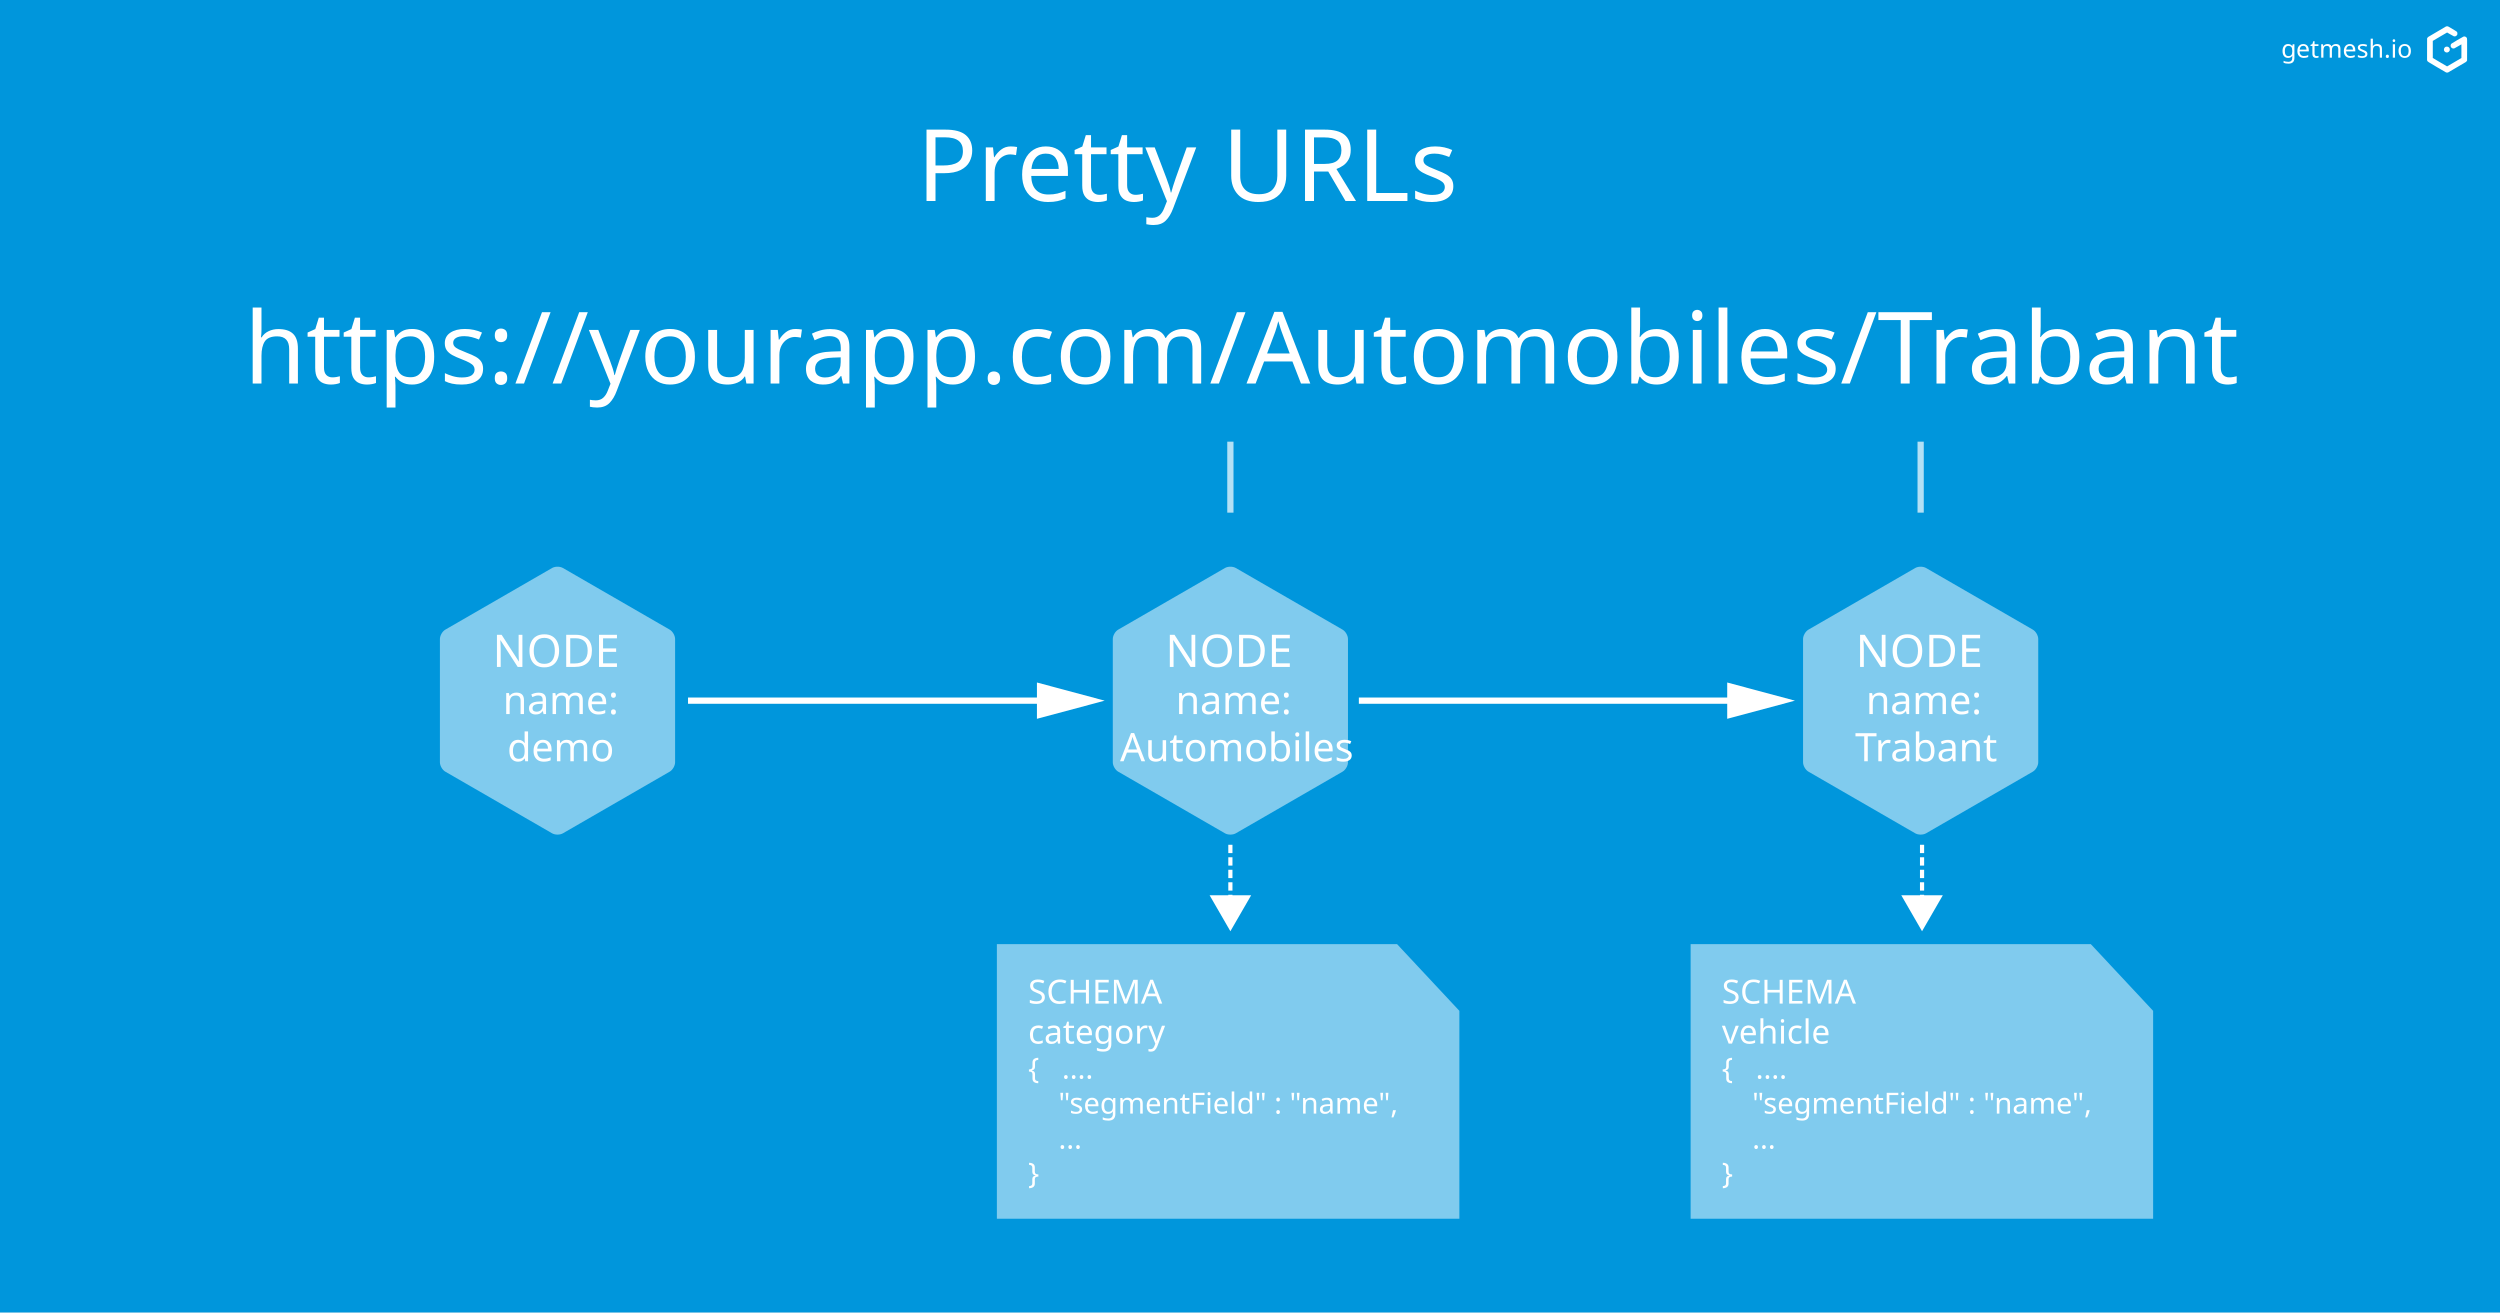
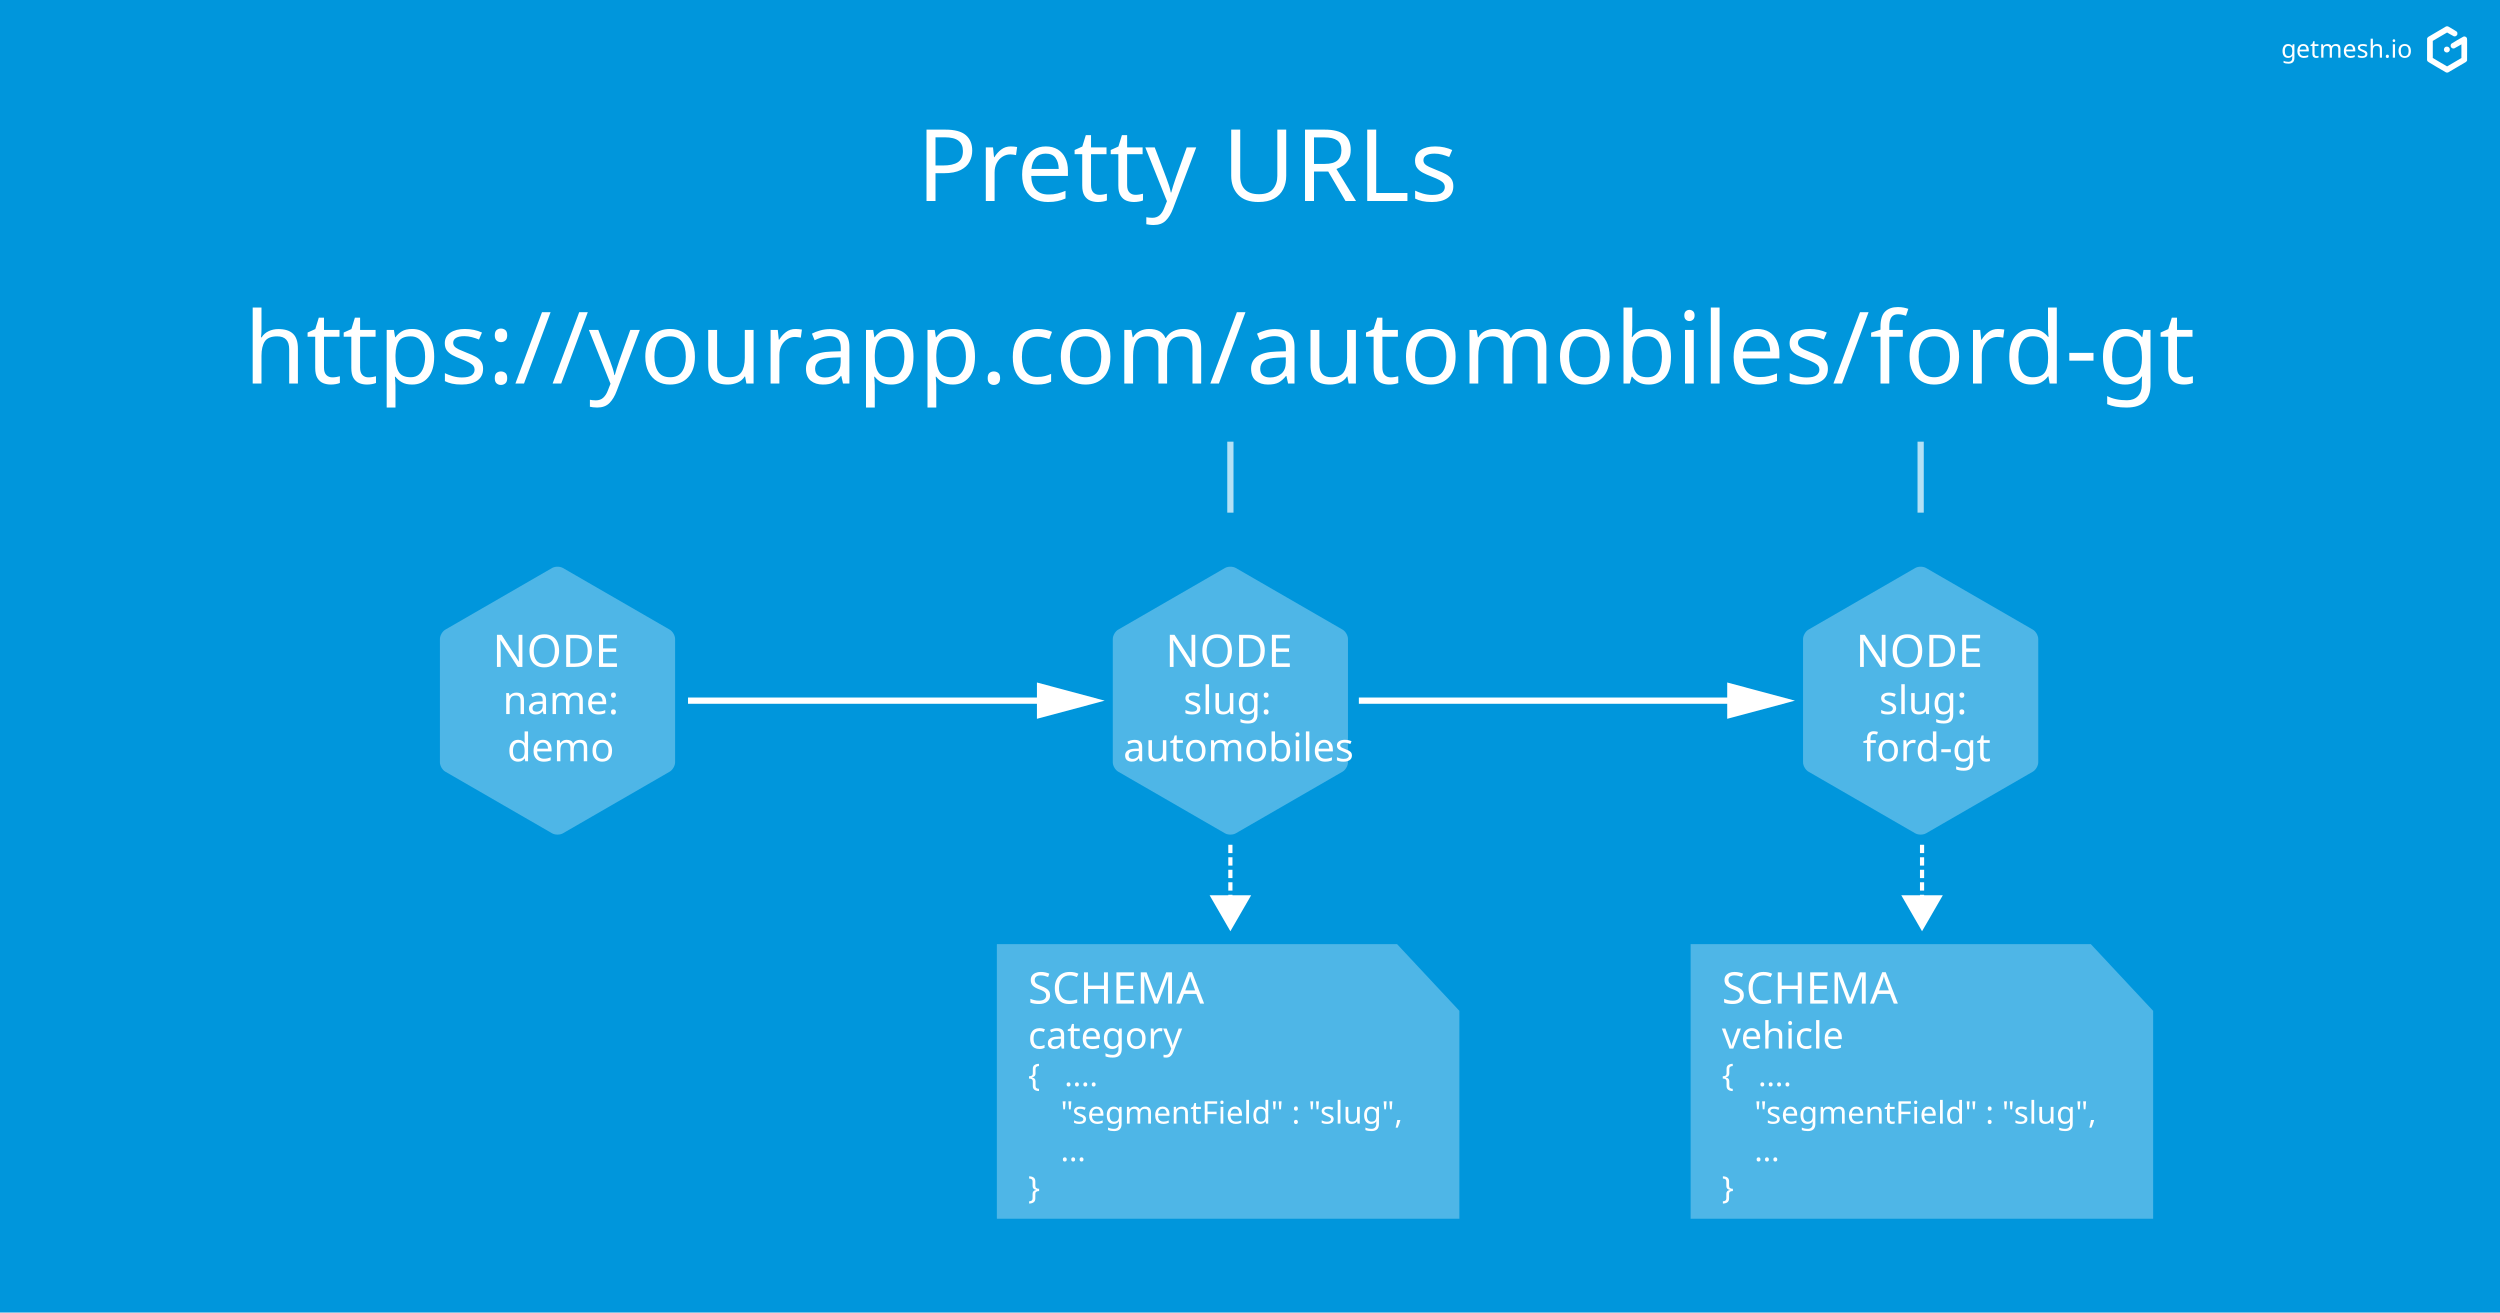
<svg xmlns="http://www.w3.org/2000/svg" version="1.1" id="Layer_1" x="0px" y="0px" width="1200px" height="630px" viewBox="0 0 1200 630" enable-background="new 0 0 1200 630" xml:space="preserve">
  <rect fill="#0096DC" width="1200" height="630" />
  <text transform="matrix(1 0 0 1 1094.962 27.6802)">
    <tspan x="0" y="0" fill="#FFFFFF" font-family="'UniversLTStd-Bold'" font-size="12">g</tspan>
    <tspan x="7.104" y="0" fill="#FFFFFF" font-family="'UniversLTStd-Bold'" font-size="12">etmesh.io</tspan>
  </text>
  <g>
    <path fill="#FFFFFF" d="M1174.287,12.637c-0.08,0.023-0.2,0.065-0.27,0.1c-0.092,0.05-7.745,4.553-8.396,4.942   c-0.165,0.1-0.415,0.377-0.523,0.581l-0.088,0.165l-0.012,5.238l-0.008,5.239l0.081,0.215c0.169,0.457,0.077,0.392,4.665,3.096   c2.3,1.358,4.266,2.507,4.364,2.55c0.25,0.115,0.759,0.115,1.009,0c0.131-0.058,7.207-4.215,8.48-4.977   c0.165-0.1,0.415-0.377,0.523-0.581l0.088-0.165l0.012-5.238c0.008-5.211,0.008-5.239-0.069-5.45c-0.234-0.627-0.988-1-1.635-0.812   c-0.158,0.047-1.068,0.558-2.941,1.662c-2.978,1.75-3.023,1.781-3.188,2.223c-0.108,0.288-0.108,0.708,0,1   c0.104,0.277,0.399,0.6,0.677,0.734c0.288,0.143,0.711,0.17,1.012,0.066c0.115-0.039,0.923-0.488,1.792-1.004   c0.873-0.512,1.592-0.931,1.607-0.931c0.012,0,0.02,1.473,0.016,3.273l-0.012,3.273l-3.415,2.015   c-1.877,1.108-3.431,2.016-3.45,2.016s-1.573-0.908-3.45-2.016l-3.415-2.015v-4.103v-4.104l3.415-2.015   c1.877-1.108,3.431-2.016,3.45-2.016s0.708,0.396,1.527,0.881c0.992,0.585,1.569,0.904,1.718,0.946   c0.623,0.181,1.305-0.135,1.604-0.742c0.077-0.154,0.093-0.242,0.093-0.566c0-0.338-0.012-0.411-0.1-0.6   c-0.059-0.123-0.17-0.284-0.254-0.369c-0.143-0.142-3.708-2.281-4.073-2.442C1174.922,12.621,1174.499,12.583,1174.287,12.637" />
    <path fill="#FFFFFF" d="M1174.003,22.44c-0.854,0.315-1.192,1.35-0.696,2.127c0.308,0.488,0.958,0.738,1.53,0.592   c0.442-0.115,0.766-0.381,0.958-0.792c0.089-0.185,0.1-0.261,0.1-0.596c0-0.343-0.011-0.408-0.107-0.604   c-0.139-0.281-0.392-0.535-0.669-0.669C1174.826,22.353,1174.307,22.325,1174.003,22.44" />
  </g>
-   <text transform="matrix(1 0 0 1 344.8735 -103.3335)">
-     <tspan x="0" y="0" font-family="'UniversLTStd-Bold'" font-size="12">&lt;div&gt;Icons made by &lt;a href="http://www.flaticon.com/authors/dave-gandy" title="Dave Gandy"&gt;Dave Gandy&lt;/a&gt; from </tspan>
-     <tspan x="-276.652" y="14.4" font-family="'UniversLTStd-Bold'" font-size="12">&lt;a href="http://www.flaticon.com" title="Flaticon"&gt;www.flaticon.com&lt;/a&gt; is licensed by &lt;a href="http://creativecommons.org/licenses/by/3.0/" title="Creative Commons BY 3.0" target="_blank"&gt;CC 3.0 BY&lt;/a&gt;&lt;/div&gt;</tspan>
+   <g opacity="0.6">
+     <path fill="#82CCEF" d="M265.005,272.638c1.429-0.825,3.767-0.825,5.196,0l51.247,29.588c1.429,0.825,2.598,2.85,2.598,4.5v59.176   c0,1.65-1.169,3.675-2.598,4.5l-51.247,29.588c-1.429,0.825-3.767,0.825-5.196,0l-51.246-29.588c-1.429-0.825-2.598-2.85-2.598-4.5   v-59.176c0-1.65,1.169-3.675,2.598-4.5L265.005,272.638z" />
+   </g>
+   <text transform="matrix(1 0 0 1 236.439 320.1133)">
+     <tspan x="0" y="0" fill="#FFFFFF" font-family="'UniversLTStd-Bold'" font-size="21.574">NODE</tspan>
+     <tspan x="4.934" y="22.654" fill="#FFFFFF" font-family="'UniversLTStd-Light'" font-size="18.878">name:</tspan>
+     <tspan x="7.029" y="45.307" fill="#FFFFFF" font-family="'UniversLTStd-Light'" font-size="18.878">demo</tspan>
  </text>
-   <g>
-     <g>
-       <path fill="#80CBEE" d="M265.005,272.638c1.429-0.825,3.767-0.825,5.196,0l51.247,29.588c1.429,0.825,2.598,2.85,2.598,4.5v59.176    c0,1.65-1.169,3.675-2.598,4.5l-51.247,29.588c-1.429,0.825-3.767,0.825-5.196,0l-51.246-29.588    c-1.429-0.825-2.598-2.85-2.598-4.5v-59.176c0-1.65,1.169-3.675,2.598-4.5L265.005,272.638z" />
-     </g>
-     <text transform="matrix(1 0 0 1 236.439 320.1133)">
-       <tspan x="0" y="0" fill="#FFFFFF" font-family="'UniversLTStd-Bold'" font-size="21.574">NODE</tspan>
-       <tspan x="4.934" y="22.654" fill="#FFFFFF" font-family="'UniversLTStd-Light'" font-size="18.878">name:</tspan>
-       <tspan x="7.029" y="45.307" fill="#FFFFFF" font-family="'UniversLTStd-Light'" font-size="18.878">demo</tspan>
-     </text>
+   <g opacity="0.6">
+     <path fill="#82CCEF" d="M587.986,272.636c1.429-0.825,3.767-0.825,5.196,0l51.248,29.588c1.429,0.825,2.598,2.85,2.598,4.5v59.174   c0,1.65-1.169,3.675-2.598,4.5l-51.248,29.592c-1.429,0.825-3.767,0.825-5.196,0l-51.246-29.592c-1.429-0.825-2.598-2.85-2.598-4.5   v-59.174c0-1.65,1.169-3.675,2.598-4.5L587.986,272.636z" />
  </g>
-   <g>
-     <g>
-       <path fill="#80CBEE" d="M587.986,272.636c1.429-0.825,3.767-0.825,5.196,0l51.248,29.588c1.429,0.825,2.598,2.85,2.598,4.5v59.174    c0,1.65-1.169,3.675-2.598,4.5l-51.248,29.592c-1.429,0.825-3.767,0.825-5.196,0l-51.246-29.592    c-1.429-0.825-2.598-2.85-2.598-4.5v-59.174c0-1.65,1.169-3.675,2.598-4.5L587.986,272.636z" />
-     </g>
-     <text transform="matrix(1 0 0 1 559.4204 320.1133)">
-       <tspan x="0" y="0" fill="#FFFFFF" font-family="'UniversLTStd-Bold'" font-size="21.574">NODE</tspan>
-       <tspan x="4.934" y="22.653" fill="#FFFFFF" font-family="'UniversLTStd-Light'" font-size="18.878">name:</tspan>
-       <tspan x="-21.815" y="45.307" fill="#FFFFFF" font-family="'UniversLTStd-Light'" font-size="18.878">Automobiles</tspan>
-     </text>
+   <text transform="matrix(1 0 0 1 559.4204 320.1133)">
+     <tspan x="0" y="0" fill="#FFFFFF" font-family="'UniversLTStd-Bold'" font-size="21.574">NODE</tspan>
+     <tspan x="8.605" y="22.653" fill="#FFFFFF" font-family="'UniversLTStd-Light'" font-size="18.878">slug: </tspan>
+     <tspan x="-20.239" y="45.307" fill="#FFFFFF" font-family="'UniversLTStd-Light'" font-size="18.878">automobiles</tspan>
+   </text>
+   <g opacity="0.6">
+     <path fill="#82CCEF" d="M919.312,272.638c1.429-0.825,3.767-0.825,5.195,0l51.248,29.588c1.429,0.825,2.598,2.85,2.598,4.5v59.174   c0,1.65-1.169,3.675-2.598,4.5l-51.248,29.59c-1.429,0.825-3.767,0.825-5.195,0l-51.248-29.59c-1.429-0.825-2.598-2.85-2.598-4.5   v-59.174c0-1.65,1.169-3.675,2.598-4.5L919.312,272.638z" />
  </g>
-   <g>
-     <g>
-       <path fill="#80CBEE" d="M919.312,272.638c1.429-0.825,3.767-0.825,5.195,0l51.248,29.588c1.429,0.825,2.598,2.85,2.598,4.5v59.174    c0,1.65-1.169,3.675-2.598,4.5l-51.248,29.59c-1.429,0.825-3.767,0.825-5.195,0l-51.248-29.59c-1.429-0.825-2.598-2.85-2.598-4.5    v-59.174c0-1.65,1.169-3.675,2.598-4.5L919.312,272.638z" />
-     </g>
-     <text transform="matrix(1 0 0 1 890.7441 320.1133)">
-       <tspan x="0" y="0" fill="#FFFFFF" font-family="'UniversLTStd-Bold'" font-size="21.574">NODE</tspan>
-       <tspan x="4.934" y="22.653" fill="#FFFFFF" font-family="'UniversLTStd-Light'" font-size="18.878">name:</tspan>
-       <tspan x="-0.305" y="45.307" fill="#FFFFFF" font-family="'UniversLTStd-Light'" font-size="18.878">Trabant</tspan>
-     </text>
-   </g>
-   <text transform="matrix(1 0 0 1 117.2139 184.1055)" fill="#FFFFFF" font-family="'UniversLTStd-Light'" font-size="48">https://yourapp.com/Automobiles/Trabant</text>
+   <text transform="matrix(1 0 0 1 890.7441 320.1133)">
+     <tspan x="0" y="0" fill="#FFFFFF" font-family="'UniversLTStd-Bold'" font-size="21.574">NODE</tspan>
+     <tspan x="11.229" y="22.653" fill="#FFFFFF" font-family="'UniversLTStd-Light'" font-size="18.878">slug:</tspan>
+     <tspan x="3.367" y="45.307" fill="#FFFFFF" font-family="'UniversLTStd-Light'" font-size="18.878">ford-gt</tspan>
+   </text>
+   <text transform="matrix(1 0 0 1 117.2139 184.1055)" fill="#FFFFFF" font-family="'UniversLTStd-Light'" font-size="48">https://yourapp.com/automobiles/ford-gt</text>
  <g>
    <line opacity="0.7" fill="none" stroke="#FFFFFF" stroke-width="3" stroke-miterlimit="10" x1="921.909" y1="246.069" x2="921.909" y2="212" />
    <line opacity="0.7" fill="none" stroke="#FFFFFF" stroke-width="3" stroke-miterlimit="10" x1="590.584" y1="246.071" x2="590.584" y2="212" />
  </g>
  <g>
    <g>
      <line fill="none" stroke="#FFFFFF" stroke-width="3" stroke-miterlimit="10" x1="330.251" y1="336.313" x2="503.673" y2="336.313" />
      <g>
        <polygon fill="#FFFFFF" points="497.729,345.029 530.251,336.319 497.729,327.598    " />
      </g>
    </g>
  </g>
  <g>
    <g>
      <line fill="none" stroke="#FFFFFF" stroke-width="3" stroke-miterlimit="10" x1="652.251" y1="336.313" x2="835.007" y2="336.313" />
      <g>
        <polygon fill="#FFFFFF" points="829.062,345.029 861.585,336.319 829.062,327.598    " />
      </g>
    </g>
  </g>
  <text transform="matrix(1 0 0 1 440.0723 96.4854)" fill="#FFFFFF" font-family="'UniversLTStd-Bold'" font-size="48">Pretty URLs</text>
-   <g>
-     <polygon fill="#80CBEE" points="1033.5,585 1033.5,485.205 1003.582,453.172 811.5,453.172 811.5,585  " />
-     <text transform="matrix(1 0 0 1 826.5 481.7324)">
-       <tspan x="0" y="0" fill="#FFFFFF" font-family="'UniversLTStd-Bold'" font-size="16">SCHEMA</tspan>
-       <tspan x="0" y="19.2" fill="#FFFFFF" font-family="'UniversLTStd-Light'" font-size="16">vehicle</tspan>
-       <tspan x="0" y="36" fill="#FFFFFF" font-family="'UniversLTStd-Light'" font-size="14">{   ....</tspan>
-       <tspan x="0" y="52.8" fill="#FFFFFF" font-family="'UniversLTStd-Light'" font-size="14">    "segmentField" : "name",</tspan>
-       <tspan x="0" y="69.6" fill="#FFFFFF" font-family="'UniversLTStd-Light'" font-size="14">    ...</tspan>
-       <tspan x="0" y="86.4" fill="#FFFFFF" font-family="'UniversLTStd-Light'" font-size="14">}</tspan>
-     </text>
-   </g>
-   <g>
-     <polygon fill="#80CBEE" points="700.5,585 700.5,485.205 670.582,453.172 478.5,453.172 478.5,585  " />
-     <text transform="matrix(1 0 0 1 493.5 481.7324)">
-       <tspan x="0" y="0" fill="#FFFFFF" font-family="'UniversLTStd-Bold'" font-size="16">SCHEMA</tspan>
-       <tspan x="0" y="19.2" fill="#FFFFFF" font-family="'UniversLTStd-Light'" font-size="16">category</tspan>
-       <tspan x="0" y="36" fill="#FFFFFF" font-family="'UniversLTStd-Light'" font-size="14">{   ....</tspan>
-       <tspan x="0" y="52.8" fill="#FFFFFF" font-family="'UniversLTStd-Light'" font-size="14">    "segmentField" : "name",</tspan>
-       <tspan x="0" y="69.6" fill="#FFFFFF" font-family="'UniversLTStd-Light'" font-size="14">    ...</tspan>
-       <tspan x="0" y="86.4" fill="#FFFFFF" font-family="'UniversLTStd-Light'" font-size="14">}</tspan>
-     </text>
-   </g>
+   <polygon opacity="0.6" fill="#82CCEF" points="1033.5,585 1033.5,485.205 1003.582,453.172 811.5,453.172 811.5,585 " />
+   <text transform="matrix(1 0 0 1 826.5 481.7324)">
+     <tspan x="0" y="0" fill="#FFFFFF" font-family="'UniversLTStd-Bold'" font-size="21">SCHEMA</tspan>
+     <tspan x="0" y="21.6" fill="#FFFFFF" font-family="'UniversLTStd-Light'" font-size="18">vehicle</tspan>
+     <tspan x="0" y="39.6" fill="#FFFFFF" font-family="'UniversLTStd-Light'" font-size="15">{   ....</tspan>
+     <tspan x="0" y="57.6" fill="#FFFFFF" font-family="'UniversLTStd-Light'" font-size="15">    "segmentField" : "slug",</tspan>
+     <tspan x="0" y="75.6" fill="#FFFFFF" font-family="'UniversLTStd-Light'" font-size="15">    ...</tspan>
+     <tspan x="0" y="93.6" fill="#FFFFFF" font-family="'UniversLTStd-Light'" font-size="15">}</tspan>
+   </text>
+   <polygon opacity="0.6" fill="#82CCEF" points="700.5,585 700.5,485.205 670.582,453.172 478.5,453.172 478.5,585 " />
+   <text transform="matrix(1 0 0 1 493.5 481.7324)">
+     <tspan x="0" y="0" fill="#FFFFFF" font-family="'UniversLTStd-Bold'" font-size="21">SCHEMA</tspan>
+     <tspan x="0" y="21.6" fill="#FFFFFF" font-family="'UniversLTStd-Light'" font-size="18">category</tspan>
+     <tspan x="0" y="39.6" fill="#FFFFFF" font-family="'UniversLTStd-Light'" font-size="15">{   ....</tspan>
+     <tspan x="0" y="57.6" fill="#FFFFFF" font-family="'UniversLTStd-Light'" font-size="15">    "segmentField" : "slug",</tspan>
+     <tspan x="0" y="75.6" fill="#FFFFFF" font-family="'UniversLTStd-Light'" font-size="15">    ...</tspan>
+     <tspan x="0" y="93.6" fill="#FFFFFF" font-family="'UniversLTStd-Light'" font-size="15">}</tspan>
+   </text>
  <g>
    <g>
      <g>
        <line fill="none" stroke="#FFFFFF" stroke-width="2" stroke-miterlimit="10" stroke-dasharray="4,2" x1="590.584" y1="405.489" x2="590.584" y2="432.648" />
        <g>
          <polygon fill="#FFFFFF" points="580.613,429.73 590.583,447 600.556,429.73     " />
        </g>
      </g>
    </g>
    <g>
      <g>
        <line fill="none" stroke="#FFFFFF" stroke-width="2" stroke-miterlimit="10" stroke-dasharray="4,2" x1="922.584" y1="405.489" x2="922.584" y2="432.648" />
        <g>
          <polygon fill="#FFFFFF" points="912.612,429.73 922.583,447 932.556,429.73     " />
        </g>
      </g>
    </g>
  </g>
</svg>
